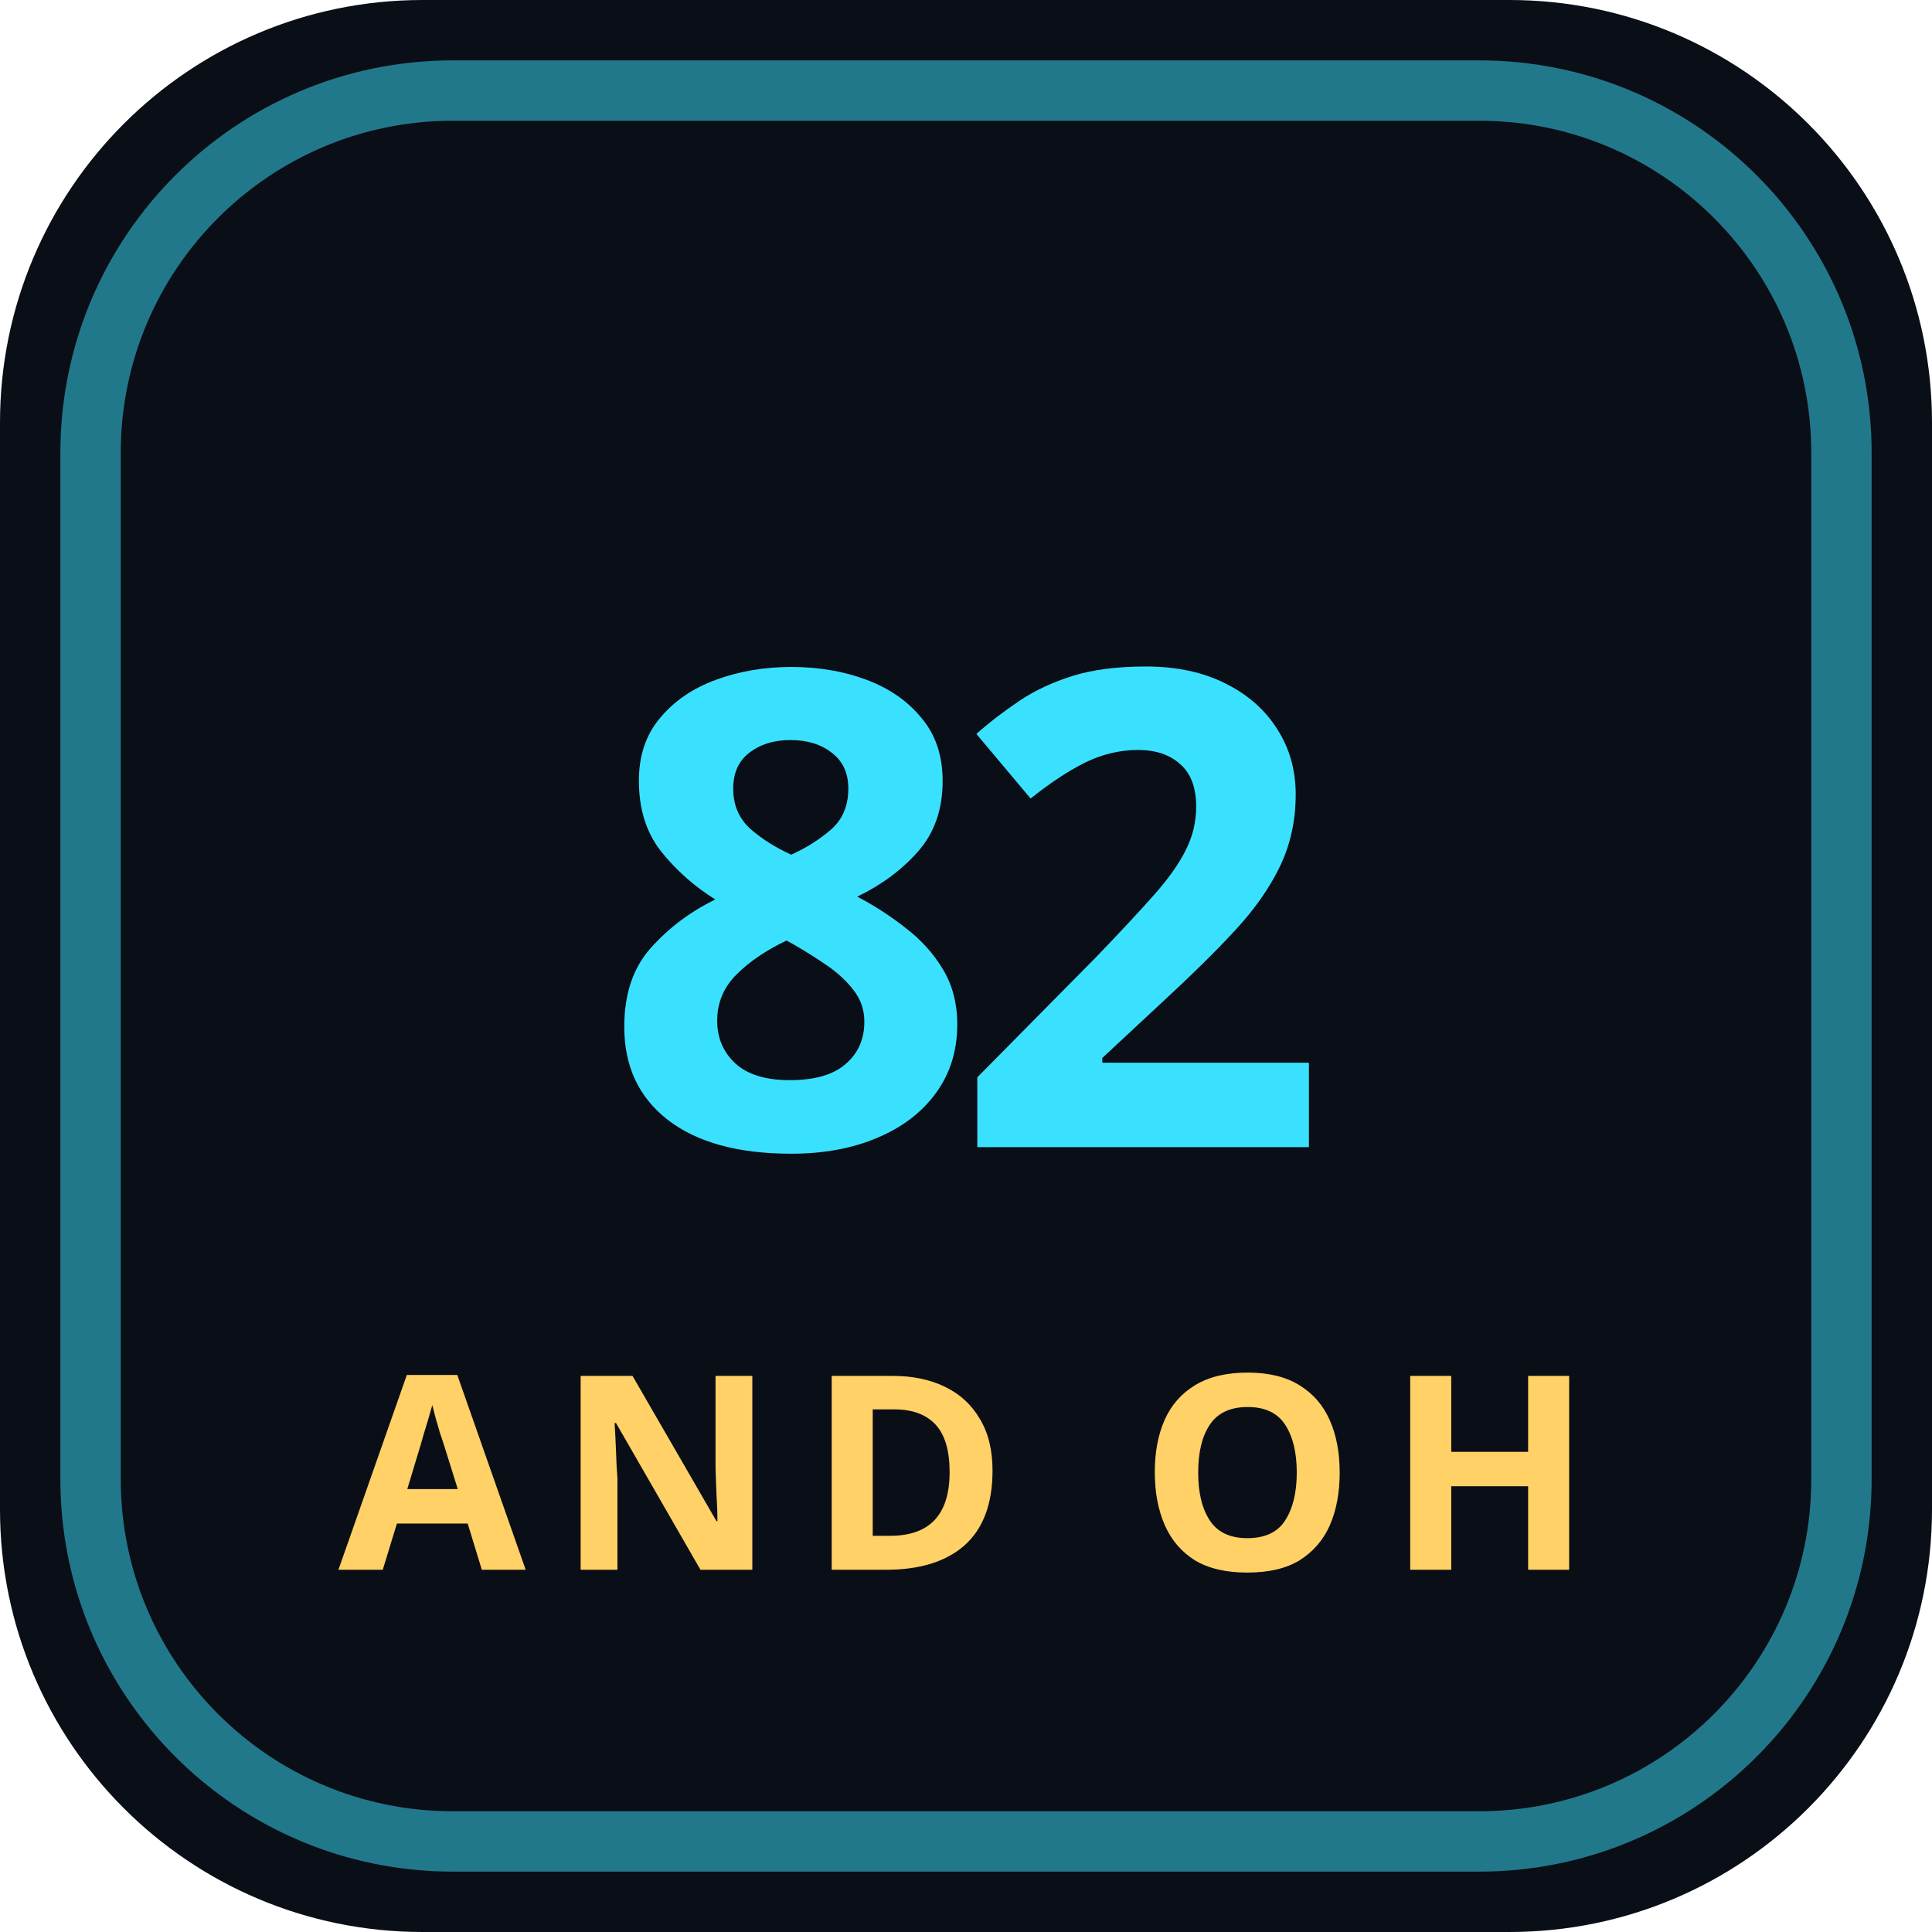
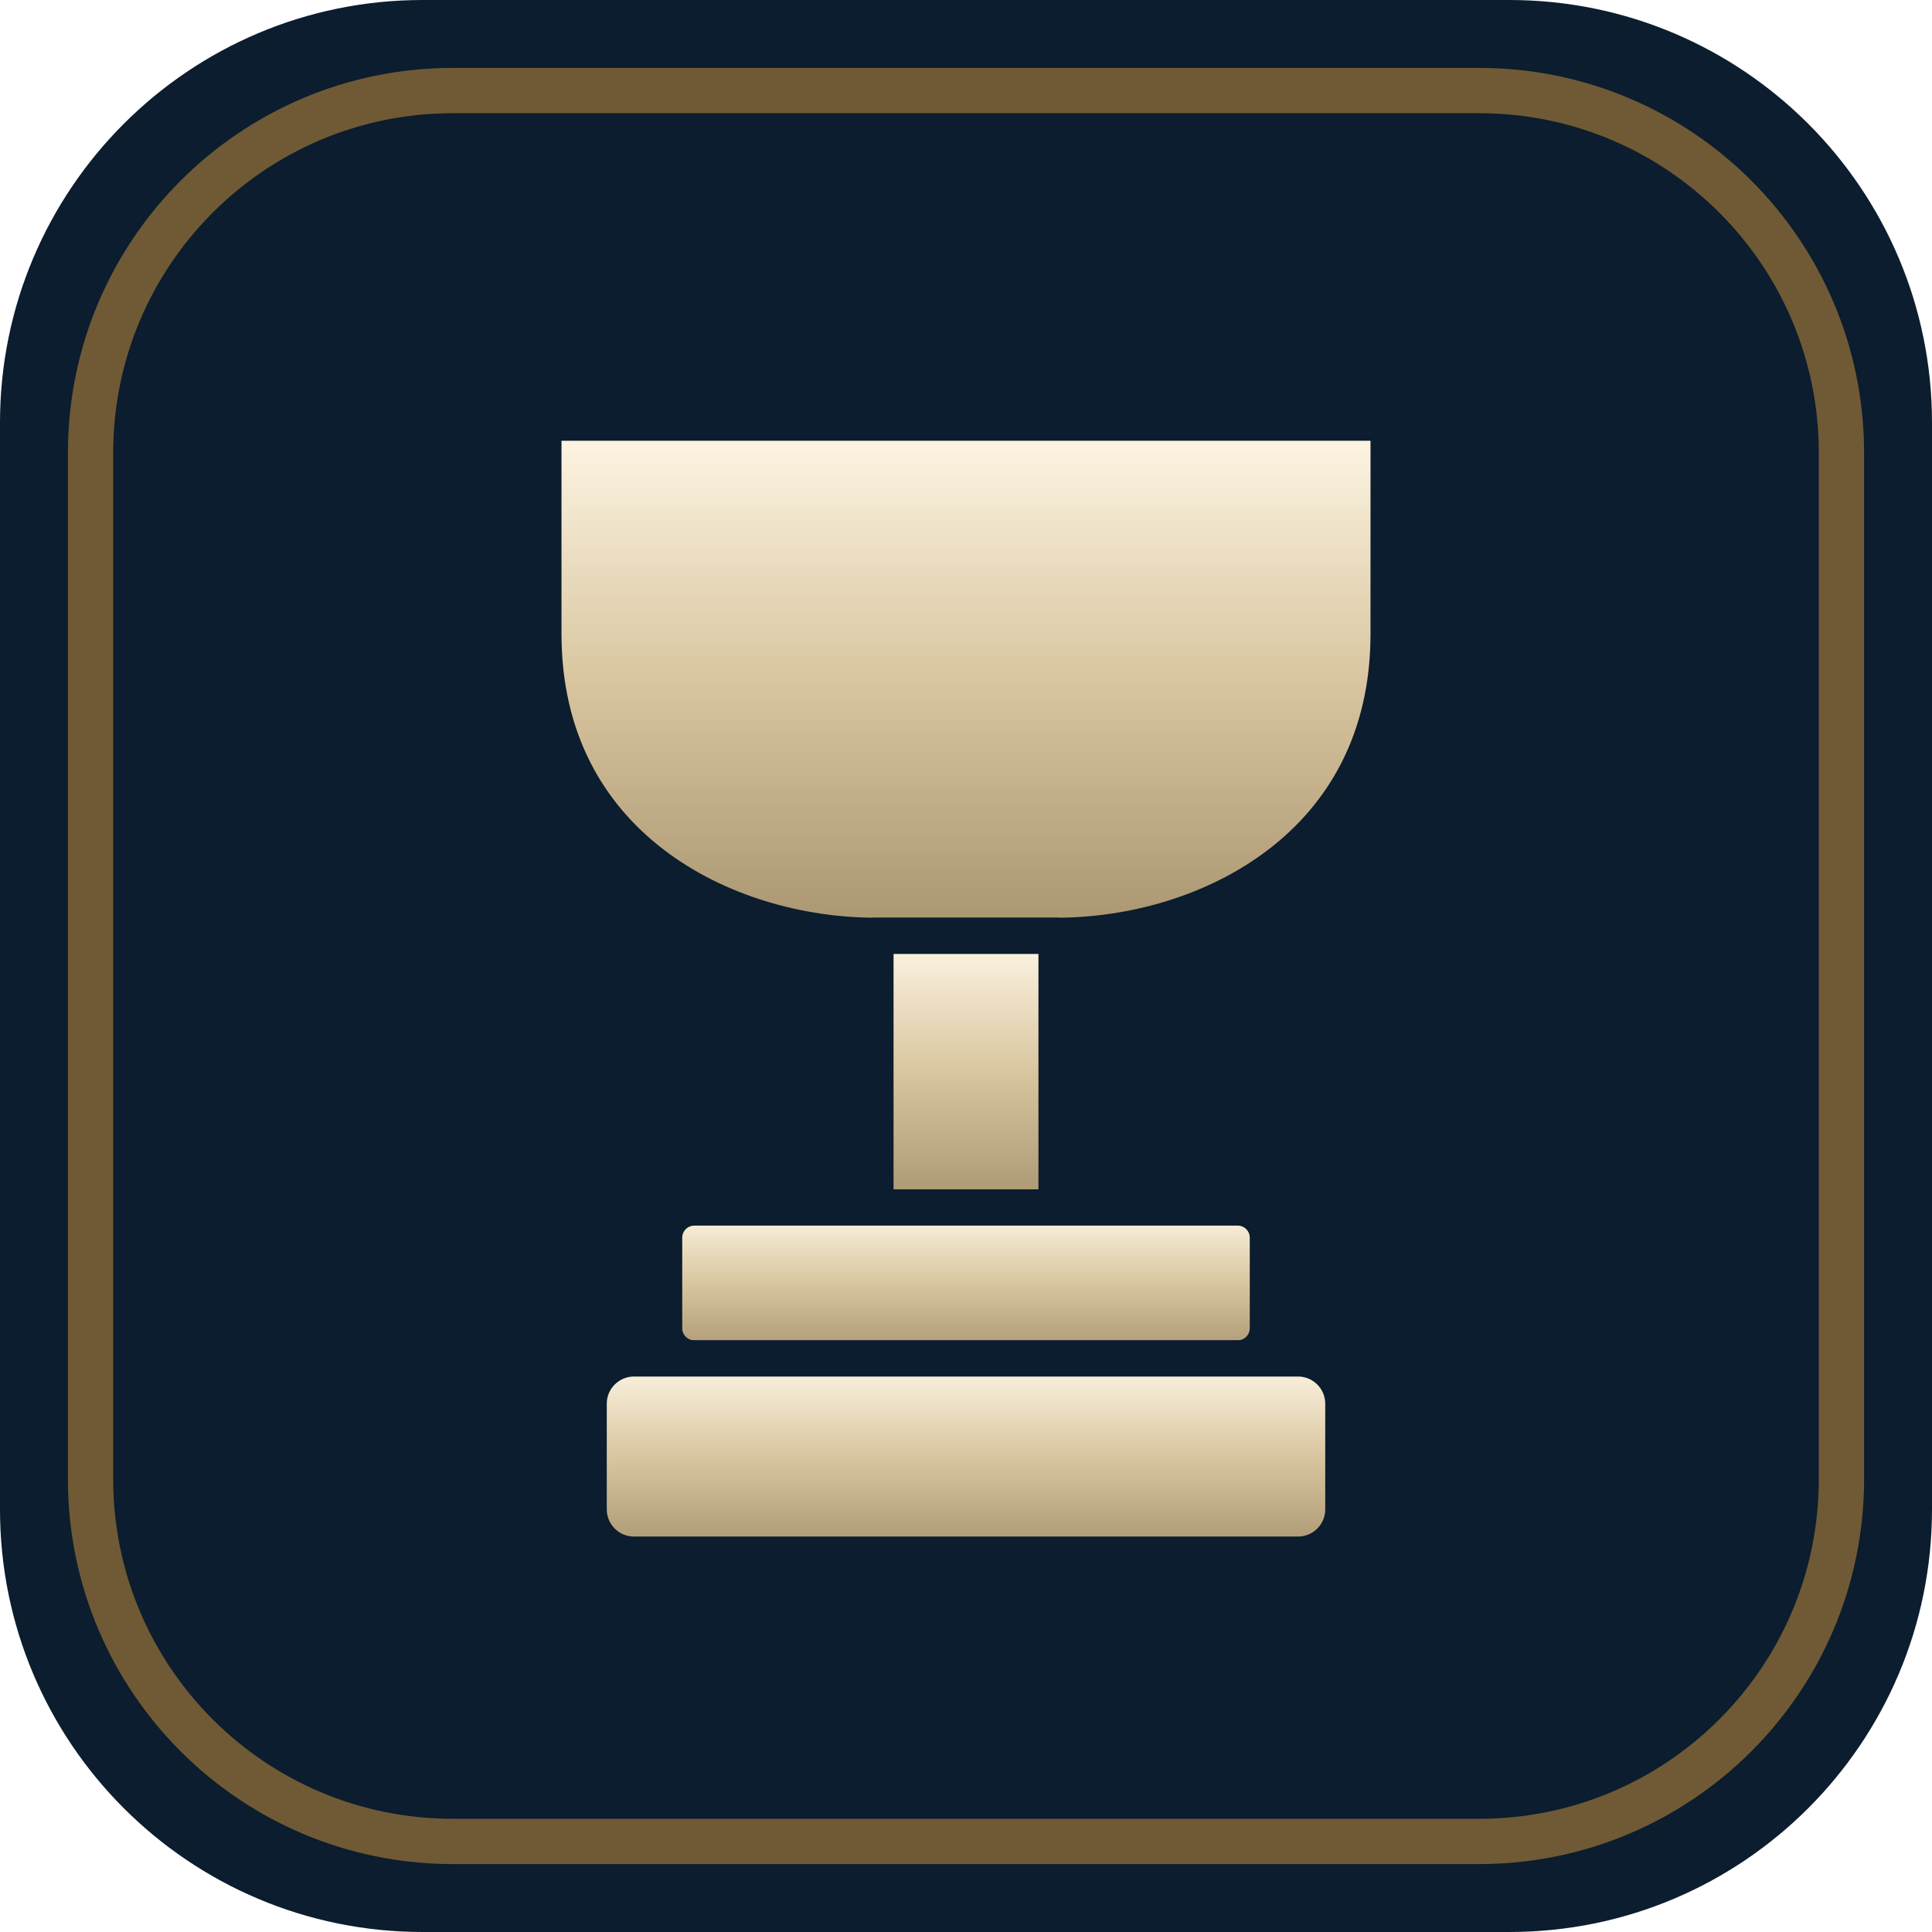
<svg xmlns="http://www.w3.org/2000/svg" viewBox="0 0 64 64">
-   <rect width="64" height="64" rx="14" fill="#0a0e16" />
-   <rect x="3" y="3" width="58" height="58" rx="12" fill="none" stroke="#3ae1ff" stroke-width="2" opacity="0.5" />
-   <text x="32" y="38" font-family="system-ui, sans-serif" font-size="22" font-weight="800" fill="#3ae1ff" text-anchor="middle" letter-spacing="-1">82</text>
-   <text x="32" y="52" font-family="system-ui, sans-serif" font-size="9" font-weight="700" fill="#ffd166" text-anchor="middle" letter-spacing="1">AND OH</text>
+   <rect width="64" height="64" rx="14" fill="#0b1d2e" />
+   <rect x="3" y="3" width="58" height="58" rx="12" fill="none" stroke="#e8a33d" stroke-width="1.5" opacity="0.45" />
+   <defs>
+     <linearGradient id="s" x1="0" y1="0" x2="0" y2="1">
+       <stop offset="0" stop-color="#fff7e6" />
+       <stop offset="0.5" stop-color="#d9c6a0" />
+       <stop offset="1" stop-color="#a8946f" />
+     </linearGradient>
+   </defs>
+   <g fill="url(#s)" stroke="#0b1d2e" stroke-width="1.2" stroke-linejoin="round">
+     <path d="M18 14 H46 V21 C46 28 40 31 35 31 H29 C24 31 18 28 18 21 Z" />
+     <rect x="29" y="31" width="6" height="9" />
+     <rect x="22" y="40" width="20" height="5" rx="1" />
+     <rect x="19.5" y="45" width="25" height="6.5" rx="1.5" />
+   </g>
</svg>
